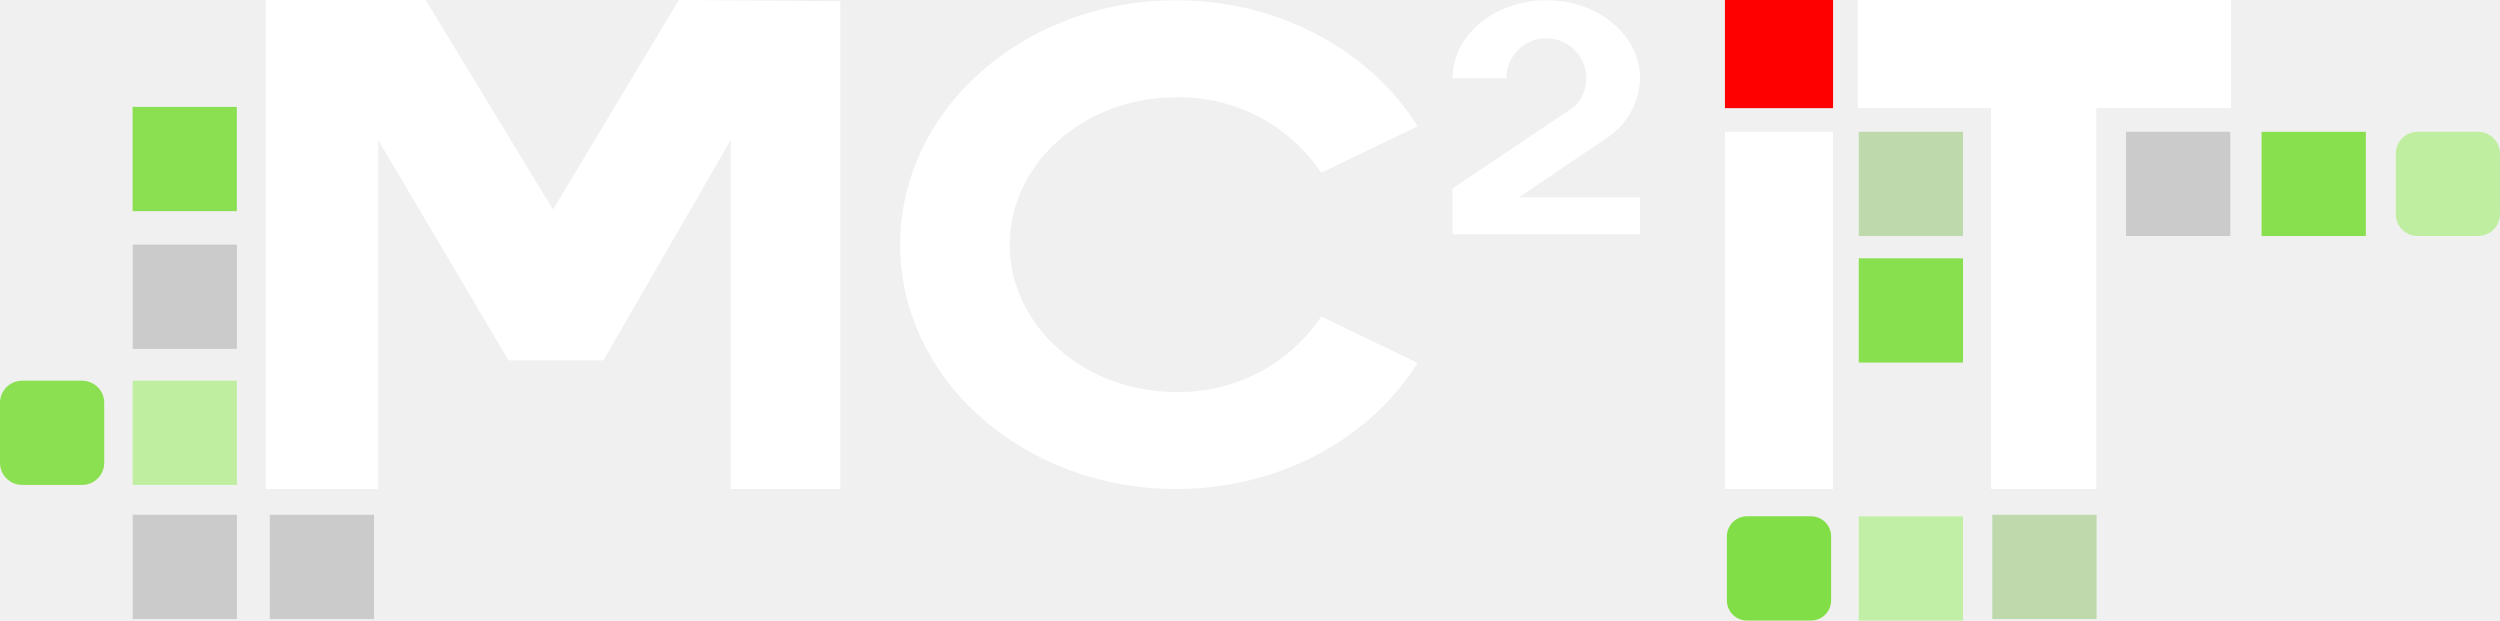
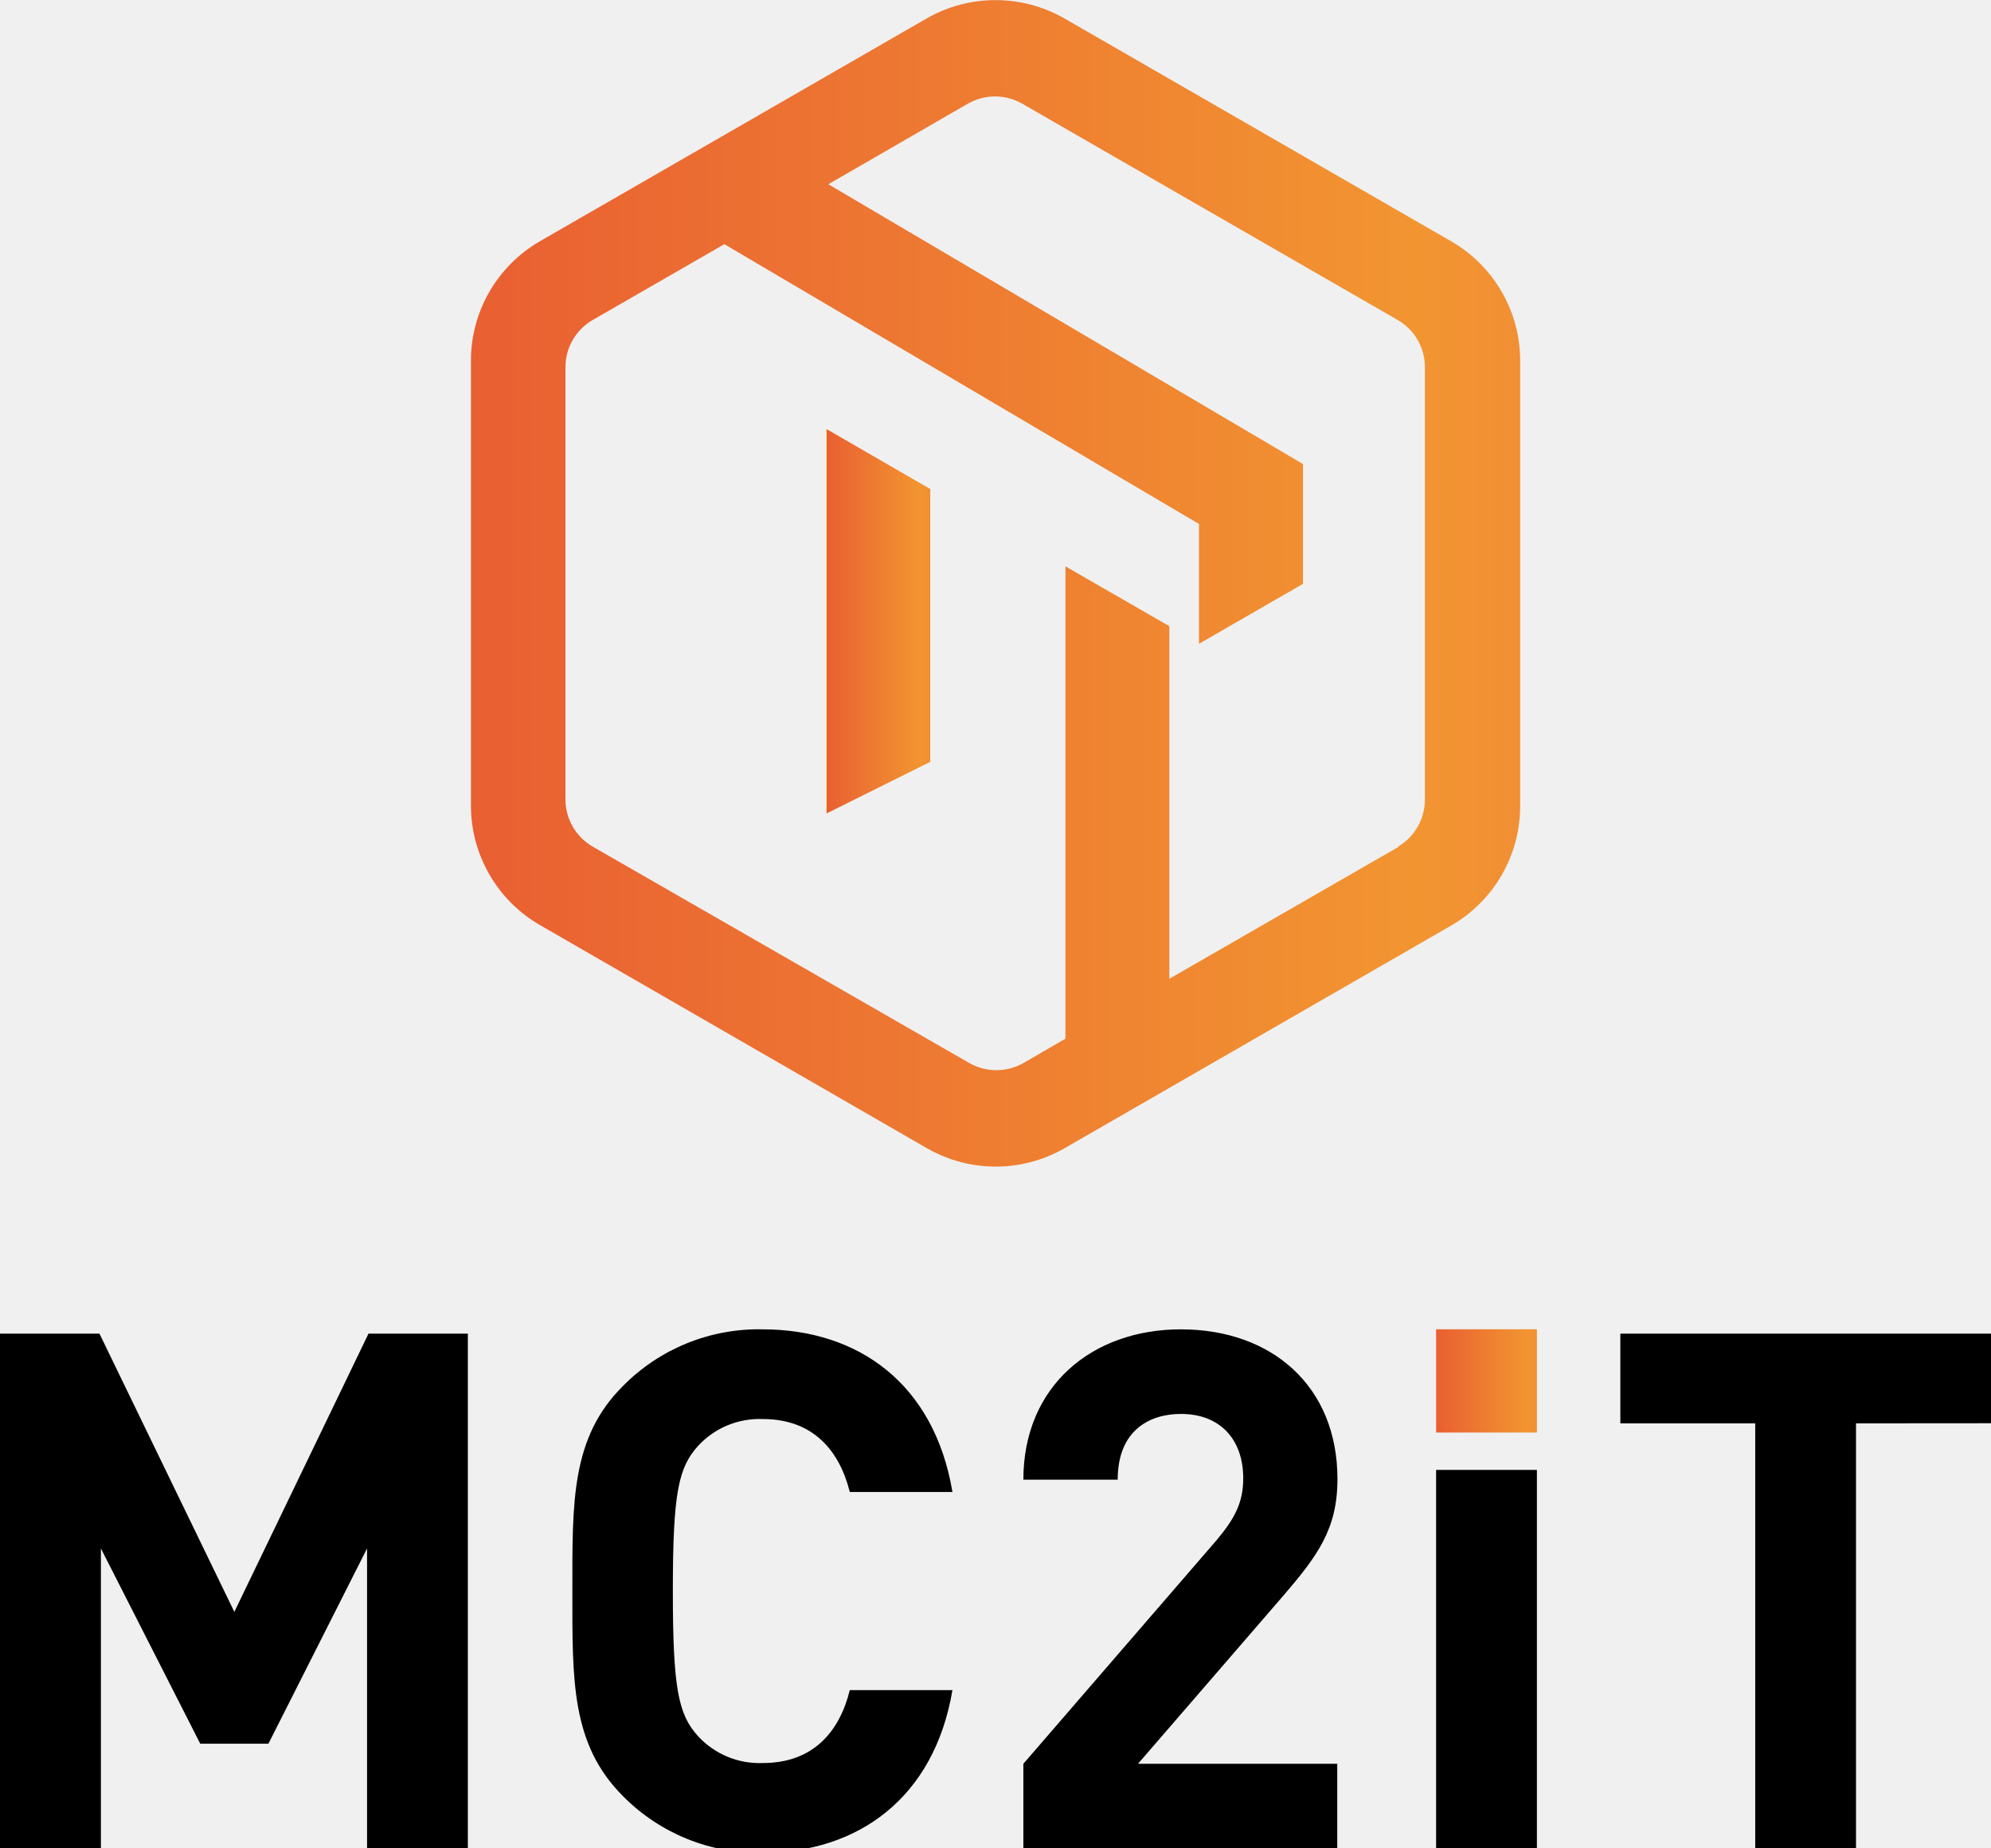
- <svg xmlns="http://www.w3.org/2000/svg" id="Logo" viewBox="0 0 281.33 69.83" version="1.1">
-   <defs id="defs4">
-     <style id="style2">.cls-1{fill:#696969}.cls-3{fill:#cbcbcb}.cls-4{fill:#88e04e}.cls-9{fill:#bfeea1}.cls-10{fill:#8be052}</style>
+ <svg xmlns="http://www.w3.org/2000/svg" xmlns:xlink="http://www.w3.org/1999/xlink" viewBox="0 0 194 180">
+   <defs>
+     <linearGradient id="a" x1="80.5" x2="90.63" y1="60.66" y2="60.66" gradientUnits="userSpaceOnUse">
+       <stop offset="0" stop-color="#ffef26" />
+       <stop offset="0" stop-color="#ffea21" />
+       <stop offset="0" stop-color="#fed70f" />
+       <stop offset="0" stop-color="#fdcc04" />
+       <stop offset="0" stop-color="#fdc800" />
+       <stop offset="0" stop-color="#e95f32" />
+       <stop offset=".9" stop-color="#f29531" />
+       <stop offset="1" stop-color="#f18f34" />
+     </linearGradient>
+     <linearGradient xlink:href="#a" id="c" x1="233.56" x2="335.82" y1="373.28" y2="373.28" gradientTransform="matrix(1.00015 0 0 .99773 -187.749 -315.61)" />
+     <linearGradient xlink:href="#a" id="d" x1="139.91" x2="149.73" y1="135.72" y2="135.72" gradientTransform="matrix(1.00015 0 0 .99773 0 -.883)" />
+     <linearGradient xlink:href="#a" id="b" x1="80.5" x2="90.63" y1="60.66" y2="60.66" gradientTransform="scale(1.00015 .99773)" gradientUnits="userSpaceOnUse" />
  </defs>
-   <path class="cls-1" d="M454.25 292.48l-10.85-5.21a19.21 19.21 0 01-16.33 8.48c-10.34 0-18.72-7.42-18.72-16.58s8.38-16.58 18.72-16.58a19.21 19.21 0 0116.33 8.48l10.85-5.21c-5.3-8.46-15.48-14.19-27.18-14.19-17.15 0-31.05 12.31-31.05 27.5s13.9 27.5 31.05 27.5c11.7 0 21.88-5.73 27.18-14.19z" transform="translate(-294.72 -251.64)" id="path6" style="fill:#ffffff" />
-   <path class="cls-1" d="M94.56.14v54.89H82.23V15.76L67.9 40.56H57.23l-14.67-24.8v39.27H29.9V0h18l14.33 23.58L76.39 0l18.17.14z" id="path8" style="fill:#ffffff" />
-   <path class="cls-1" d="M475.48 267.2a8.27 8.27 0 003.8-6.75c0-4.85-4.72-8.78-10.55-8.78s-10.55 3.93-10.55 8.78h6.05a4.5 4.5 0 019 0 4.44 4.44 0 01-1.32 3.18l-13.73 9.21V278h21.1v-4.16h-13.63z" transform="translate(-294.72 -251.64)" id="path10" style="fill:#ffffff" />
-   <path fill="#fe0000" d="M194.11 0h12.17v12.17h-12.17z" id="path12" />
-   <path class="cls-1" d="M194.11 14.83h12.17v40.2h-12.17zm14.95-2.66h15v42.86h11.84V12.17h15.16V0h-42v12.17z" id="path14" style="fill:#ffffff" />
-   <path class="cls-3" d="M239.25 14.83h11.73v11.73h-11.73z" id="path16" />
-   <path class="cls-4" d="M254.5 14.83h11.73v11.73H254.5z" id="path18" />
-   <path fill="#bed9ac" d="M209.17 14.83h11.73v11.73h-11.73z" id="path20" />
-   <path class="cls-4" d="M209.17 29.07h11.73V40.8h-11.73z" id="path22" />
-   <path fill="#bfd9ad" d="M224.2 57.93h11.73v11.73H224.2z" id="path24" />
-   <path fill="#c2efa6" d="M209.17 58.1h11.73v11.73h-11.73z" id="path26" />
-   <rect x="194.33" y="58.1" width="11.73" height="11.73" rx="2.26" fill="#82de47" id="rect28" />
-   <path class="cls-3" d="M30.36 57.93h11.73v11.73H30.36zm-15.43 0h11.73v11.73H14.93z" id="path30" />
-   <path class="cls-9" d="M14.93 42.84h11.73v11.73H14.93z" id="path32" />
-   <rect class="cls-10" y="42.84" width="11.73" height="11.73" rx="2.49" id="rect34" />
-   <path class="cls-3" d="M14.93 27.53h11.73v11.73H14.93z" id="path36" />
-   <path class="cls-10" d="M14.92 12.03h11.73v11.73H14.92z" id="path38" />
-   <rect class="cls-9" x="269.6" y="14.83" width="11.73" height="11.73" rx="2.47" id="rect40" />
+   <path fill="url(#b)" d="m80.512 79.26 10.132-5.04V47.642l-10.132-5.856Z" />
+   <path fill="url(#c)" d="m90.294 1.796-37.676 21.7a13.472 13.44 0 0 0-6.73 11.634v43.361a13.482 13.45 0 0 0 6.73 11.634l37.676 21.72a13.432 13.4 0 0 0 13.462 0l37.666-21.69a13.472 13.44 0 0 0 6.7-11.664V35.13a13.462 13.43 0 0 0-6.74-11.634l-37.666-21.7a13.482 13.45 0 0 0-13.422 0zm46.007 80.686-22.363 12.87v-34.35l-10.122-5.827v46.015l-4.07 2.355a5.32 5.308 0 0 1-5.321 0L57.759 82.482a5.32 5.308 0 0 1-2.66-4.6V35.76a5.3 5.288 0 0 1 2.66-4.59l12.822-7.383 46.247 27.258v11.673l10.132-5.837V45.207L80.712 17.949l13.583-7.842a5.32 5.308 0 0 1 5.32 0l36.566 21.062a5.32 5.308 0 0 1 2.66 4.59v42.124a5.34 5.328 0 0 1-2.63 4.599z" />
+   <path d="M35.766 180.067v-29.218l-9.612 19.024h-6.641L9.832 150.85v29.228H0v-50.155h9.691l13.143 27.106 13.072-27.106h9.681v50.135zm38.525.43a18.523 18.456 0 0 1-13.571-5.502c-5.09-5.062-4.95-11.33-4.95-20s-.14-14.948 4.95-19.99a18.523 18.456 0 0 1 13.572-5.501c9.402 0 16.753 5.351 18.513 15.845H82.803c-1-3.987-3.53-7.106-8.482-7.106a8.131 8.102 0 0 0-6.29 2.601c-1.91 2.113-2.47 4.505-2.47 14.151s.56 12.047 2.47 14.16a8.131 8.102 0 0 0 6.29 2.6c4.951 0 7.492-3.097 8.482-7.104h10.001c-1.77 10.494-9.191 15.844-18.513 15.844zm25.424-.43v-8.24l18.803-21.755c1.84-2.182 2.62-3.738 2.62-6.059 0-3.727-2.19-6.268-6.08-6.268-3 0-6.151 1.554-6.151 6.407h-9.192c0-9.148 6.721-14.648 15.343-14.648 8.901 0 15.262 5.57 15.262 14.58 0 4.861-1.91 7.463-5.37 11.478l-14.063 16.264H130.3v8.24zm40.217 0v-36.87h9.821v36.87zm40.916-41.405v41.405h-9.822v-41.405h-13.142v-8.74H194v8.73z" class="cls-3" />
+   <path fill="url(#d)" d="M139.932 129.5h9.821v10.057h-9.821z" />
</svg>
